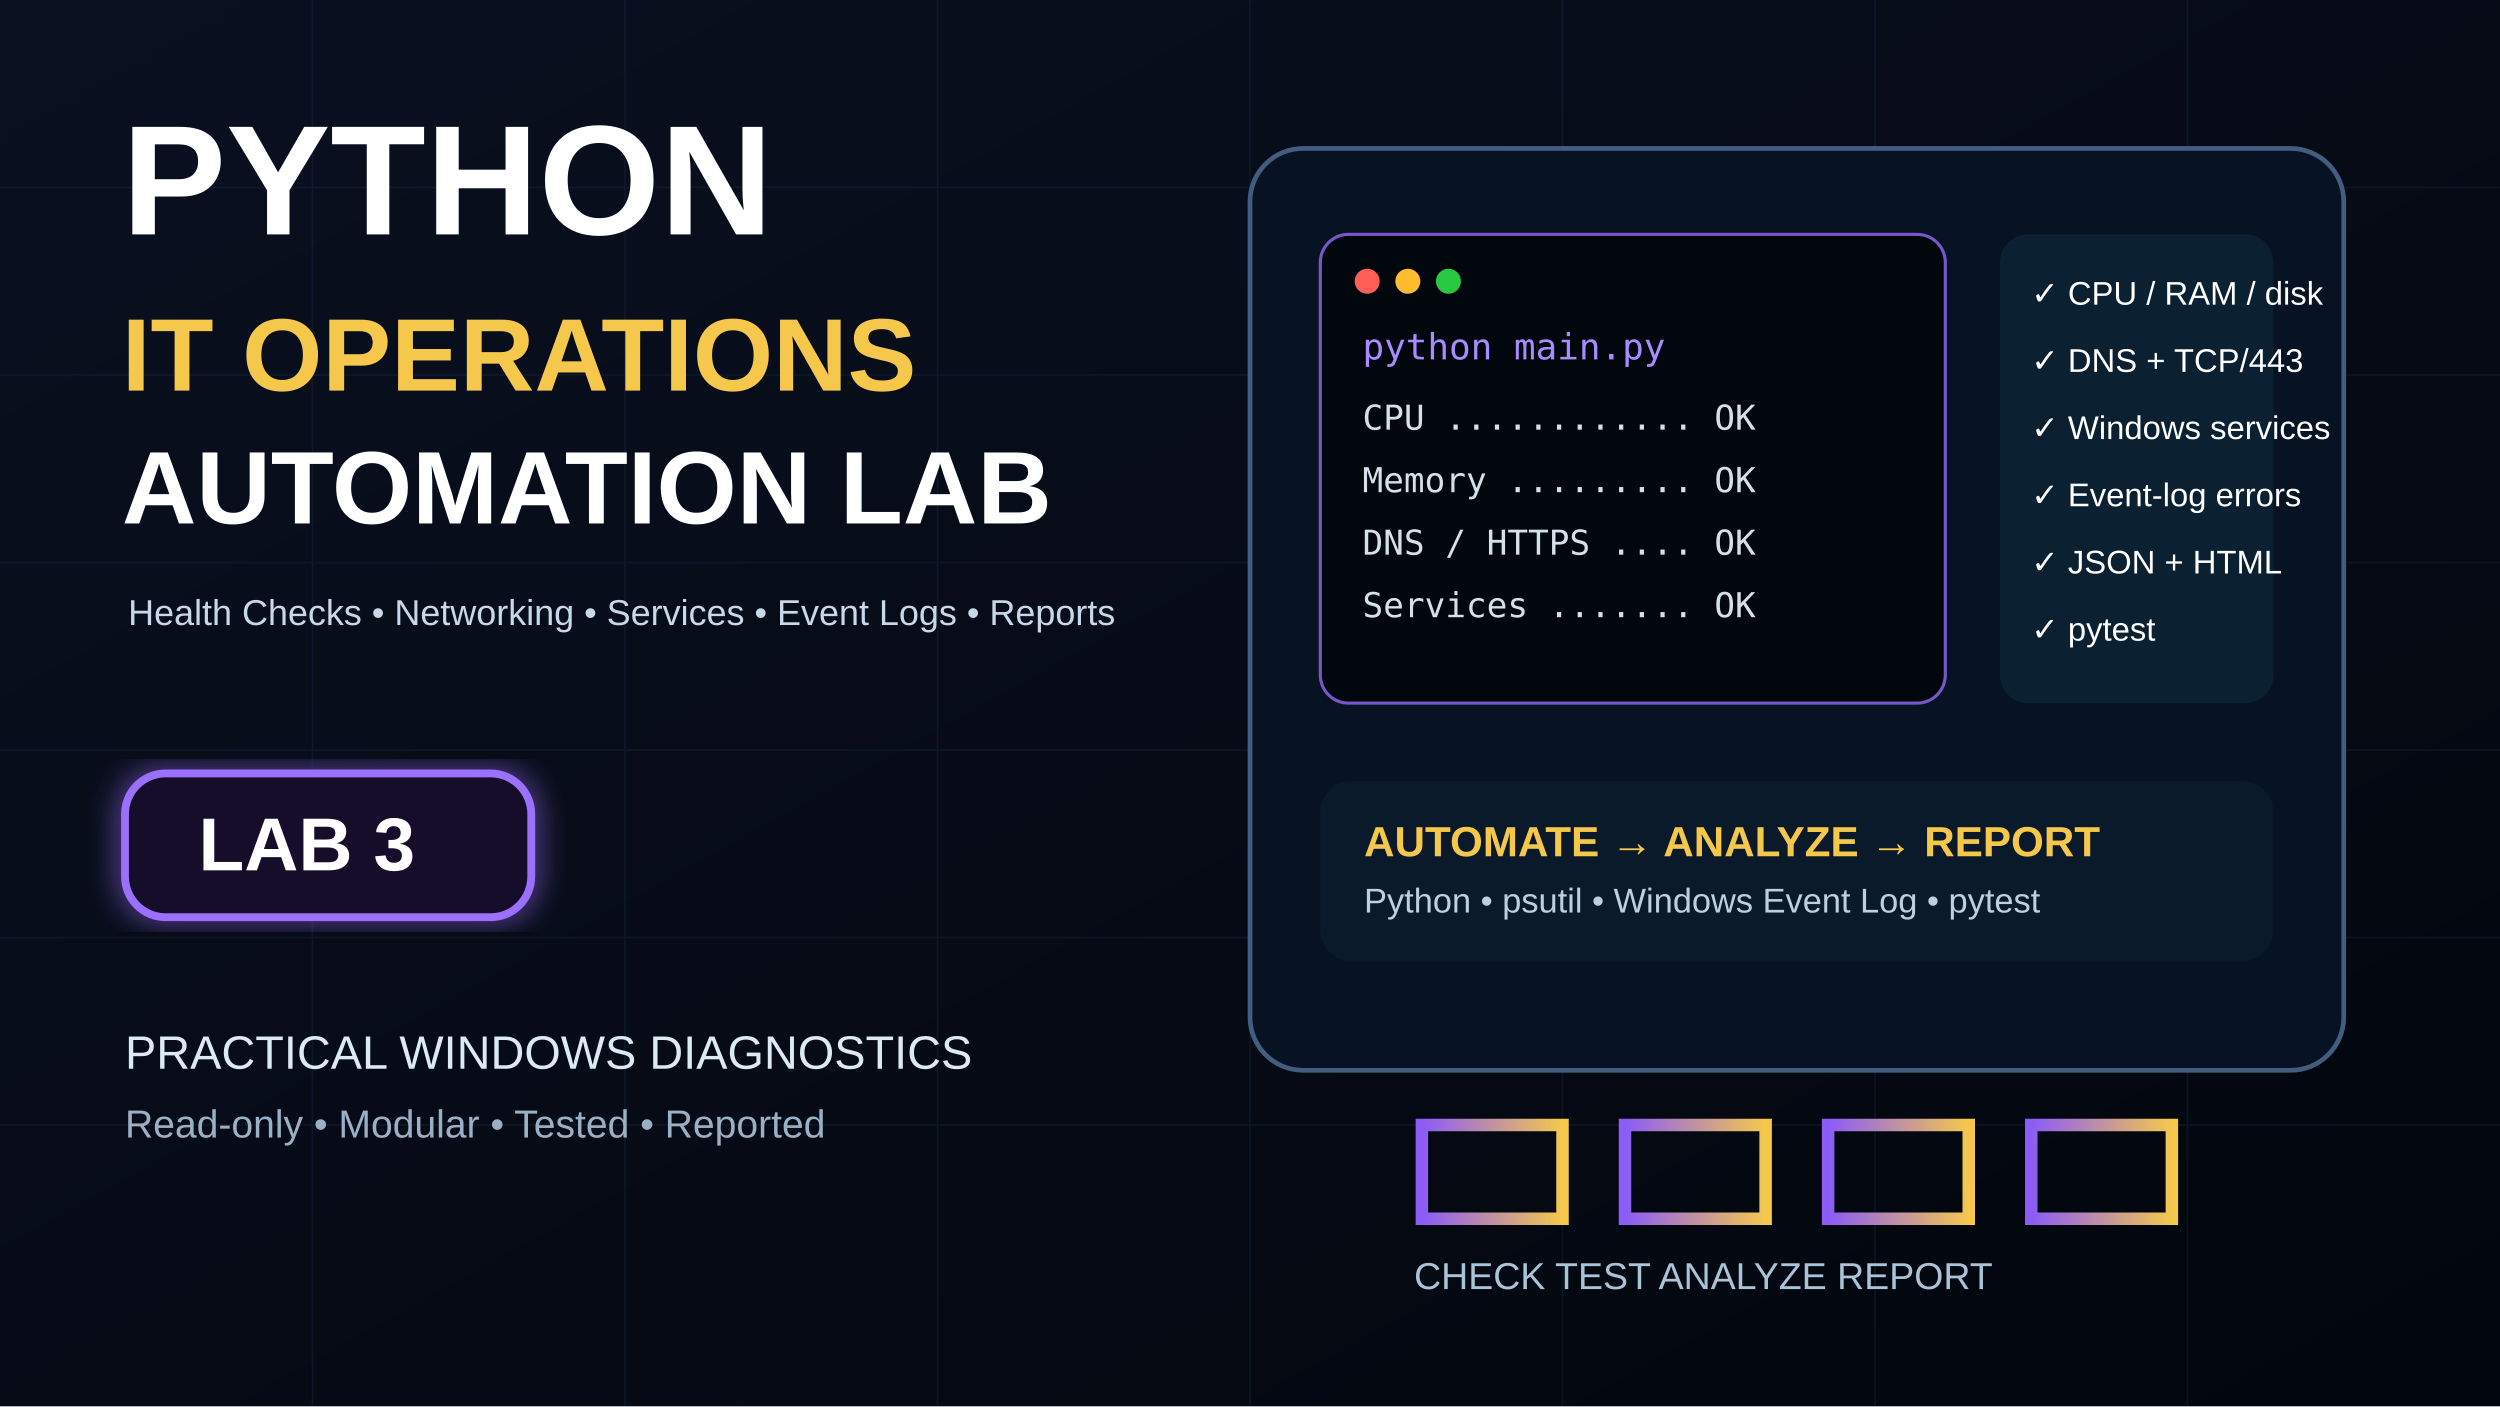
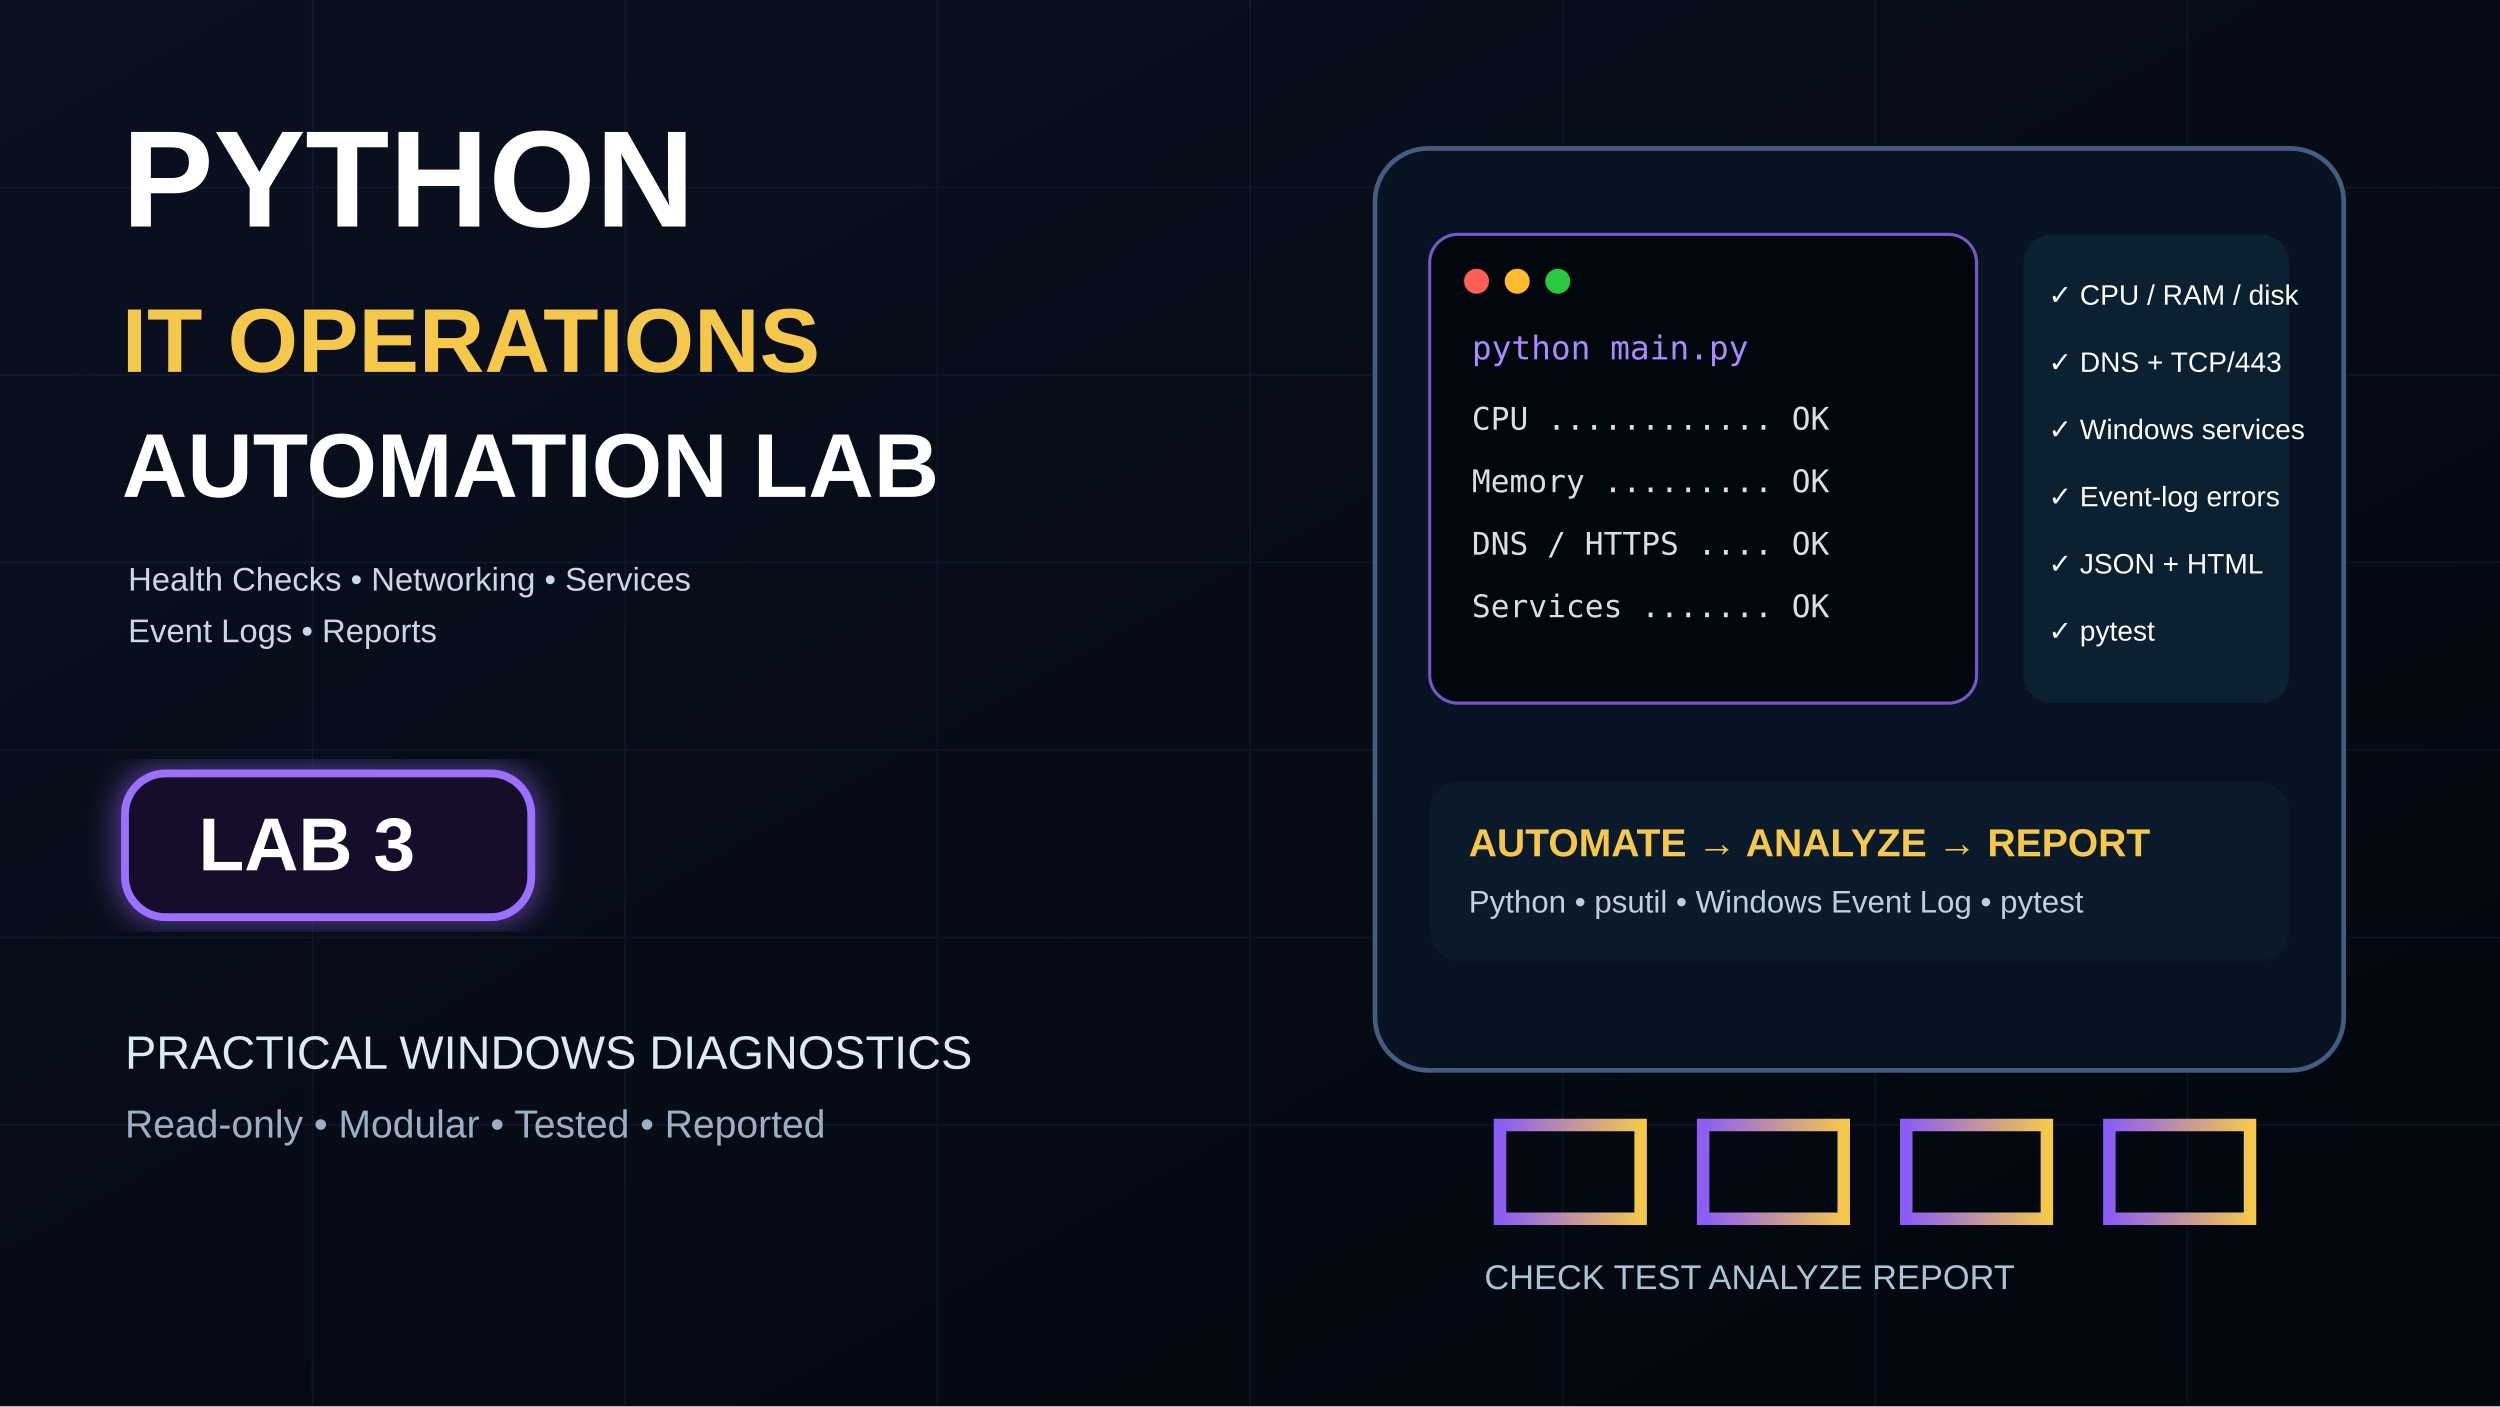
<svg xmlns="http://www.w3.org/2000/svg" width="1600" height="900" viewBox="0 0 1600 900">
  <defs>
    <linearGradient id="bg" x1="0" x2="1" y1="0" y2="1">
      <stop stop-color="#0a1020" />
      <stop offset="1" stop-color="#02060d" />
    </linearGradient>
    <linearGradient id="g" x1="0" x2="1">
      <stop stop-color="#8b5cf6" />
      <stop offset="1" stop-color="#f5c84c" />
    </linearGradient>
    <filter id="glow">
      <feGaussianBlur stdDeviation="10" result="b" />
      <feMerge>
        <feMergeNode in="b" />
        <feMergeNode in="SourceGraphic" />
      </feMerge>
    </filter>
  </defs>
  <rect width="1600" height="900" fill="url(#bg)" />
  <g opacity=".15" stroke="#315a86" stroke-width="1">
    <path d="M0 120H1600M0 240H1600M0 360H1600M0 480H1600M0 600H1600M0 720H1600M200 0V900M400 0V900M600 0V900M800 0V900M1000 0V900M1200 0V900M1400 0V900" />
  </g>
-   <text x="78" y="150" font-family="Arial,Helvetica,sans-serif" font-size="100" font-weight="800" fill="#fff">PYTHON</text>
-   <text x="78" y="250" font-family="Arial,Helvetica,sans-serif" font-size="66" font-weight="800" fill="#f5c84c">IT OPERATIONS</text>
-   <text x="78" y="335" font-family="Arial,Helvetica,sans-serif" font-size="66" font-weight="800" fill="#fff">AUTOMATION LAB</text>
-   <text x="82" y="400" font-family="Arial,Helvetica,sans-serif" font-size="23" fill="#c7d8e8">Health Checks • Networking • Services • Event Logs • Reports</text>
+   <text x="78" y="145" font-family="Arial,Helvetica,sans-serif" font-size="88" font-weight="800" fill="#fff">PYTHON</text>
+   <text x="78" y="238" font-family="Arial,Helvetica,sans-serif" font-size="58" font-weight="800" fill="#f5c84c">IT OPERATIONS</text>
+   <text x="78" y="318" font-family="Arial,Helvetica,sans-serif" font-size="58" font-weight="800" fill="#fff">AUTOMATION LAB</text>
+   <text x="82" y="378" font-family="Arial,Helvetica,sans-serif" font-size="21" fill="#c7d8e8">Health Checks • Networking • Services</text>
+   <text x="82" y="411" font-family="Arial,Helvetica,sans-serif" font-size="21" fill="#c7d8e8">Event Logs • Reports</text>
  <rect x="80" y="495" width="260" height="92" rx="26" fill="#16112a" stroke="#9b70ff" stroke-width="5" filter="url(#glow)" />
  <text x="127" y="557" font-family="Arial,Helvetica,sans-serif" font-size="48" font-weight="800" fill="#fff">LAB 3</text>
  <text x="80" y="684" font-family="Arial,Helvetica,sans-serif" font-size="30" fill="#dceaf4">PRACTICAL WINDOWS DIAGNOSTICS</text>
  <text x="80" y="728" font-family="Arial,Helvetica,sans-serif" font-size="25" fill="#9bb0c4">Read-only • Modular • Tested • Reported</text>
-   <g transform="translate(800 95)">
-     <rect x="0" y="0" width="700" height="590" rx="34" fill="#071322" stroke="#425d80" stroke-width="3" />
-     <rect x="45" y="55" width="400" height="300" rx="18" fill="#02070d" stroke="#7756c9" stroke-width="2" />
-     <circle cx="75" cy="85" r="8" fill="#ff5f57" />
-     <circle cx="101" cy="85" r="8" fill="#febc2e" />
-     <circle cx="127" cy="85" r="8" fill="#28c840" />
-     <text x="72" y="135" font-family="monospace" font-size="23" fill="#a98bff">python main.py</text>
-     <text x="72" y="180" font-family="monospace" font-size="22" fill="#d4e1ea">CPU ............ OK</text>
-     <text x="72" y="220" font-family="monospace" font-size="22" fill="#d4e1ea">Memory ......... OK</text>
-     <text x="72" y="260" font-family="monospace" font-size="22" fill="#d4e1ea">DNS / HTTPS .... OK</text>
-     <text x="72" y="300" font-family="monospace" font-size="22" fill="#d4e1ea">Services ....... OK</text>
-     <g transform="translate(480 55)" font-family="Arial,Helvetica,sans-serif" font-size="21">
-       <rect width="175" height="300" rx="18" fill="#0b2030" />
-       <text x="20" y="45" fill="#fff">✓ CPU / RAM / disk</text>
-       <text x="20" y="88" fill="#fff">✓ DNS + TCP/443</text>
-       <text x="20" y="131" fill="#fff">✓ Windows services</text>
-       <text x="20" y="174" fill="#fff">✓ Event-log errors</text>
-       <text x="20" y="217" fill="#fff">✓ JSON + HTML</text>
-       <text x="20" y="260" fill="#fff">✓ pytest</text>
+   <g transform="translate(880 95)">
+     <rect x="0" y="0" width="620" height="590" rx="34" fill="#071322" stroke="#425d80" stroke-width="3" />
+     <rect x="35" y="55" width="350" height="300" rx="18" fill="#02070d" stroke="#7756c9" stroke-width="2" />
+     <circle cx="65" cy="85" r="8" fill="#ff5f57" />
+     <circle cx="91" cy="85" r="8" fill="#febc2e" />
+     <circle cx="117" cy="85" r="8" fill="#28c840" />
+     <text x="62" y="135" font-family="monospace" font-size="21" fill="#a98bff">python main.py</text>
+     <text x="62" y="180" font-family="monospace" font-size="20" fill="#d4e1ea">CPU ............ OK</text>
+     <text x="62" y="220" font-family="monospace" font-size="20" fill="#d4e1ea">Memory ......... OK</text>
+     <text x="62" y="260" font-family="monospace" font-size="20" fill="#d4e1ea">DNS / HTTPS .... OK</text>
+     <text x="62" y="300" font-family="monospace" font-size="20" fill="#d4e1ea">Services ....... OK</text>
+     <g transform="translate(415 55)" font-family="Arial,Helvetica,sans-serif" font-size="18">
+       <rect width="170" height="300" rx="18" fill="#0b2030" />
+       <text x="16" y="45" fill="#fff">✓ CPU / RAM / disk</text>
+       <text x="16" y="88" fill="#fff">✓ DNS + TCP/443</text>
+       <text x="16" y="131" fill="#fff">✓ Windows services</text>
+       <text x="16" y="174" fill="#fff">✓ Event-log errors</text>
+       <text x="16" y="217" fill="#fff">✓ JSON + HTML</text>
+       <text x="16" y="260" fill="#fff">✓ pytest</text>
    </g>
-     <g transform="translate(45 405)">
-       <rect width="610" height="115" rx="20" fill="#0a1a2a" />
-       <text x="28" y="48" font-family="Arial,Helvetica,sans-serif" font-size="27" font-weight="700" fill="#f5c84c">AUTOMATE → ANALYZE → REPORT</text>
-       <text x="28" y="84" font-family="Arial,Helvetica,sans-serif" font-size="22" fill="#bed0df">Python • psutil • Windows Event Log • pytest</text>
+     <g transform="translate(35 405)">
+       <rect width="550" height="115" rx="20" fill="#0a1a2a" />
+       <text x="25" y="48" font-family="Arial,Helvetica,sans-serif" font-size="25" font-weight="700" fill="#f5c84c">AUTOMATE → ANALYZE → REPORT</text>
+       <text x="25" y="84" font-family="Arial,Helvetica,sans-serif" font-size="20" fill="#bed0df">Python • psutil • Windows Event Log • pytest</text>
    </g>
  </g>
-   <g transform="translate(910 720)" fill="none" stroke="url(#g)" stroke-width="8">
+   <g transform="translate(960 720)" fill="none" stroke="url(#g)" stroke-width="8">
    <rect width="90" height="60" />
    <rect x="130" width="90" height="60" />
    <rect x="260" width="90" height="60" />
    <rect x="390" width="90" height="60" />
  </g>
-   <text x="905" y="825" font-family="Arial,Helvetica,sans-serif" font-size="24" fill="#a9c4d6">CHECK       TEST       ANALYZE       REPORT</text>
+   <text x="950" y="825" font-family="Arial,Helvetica,sans-serif" font-size="22" fill="#a9c4d6">CHECK       TEST       ANALYZE       REPORT</text>
</svg>
